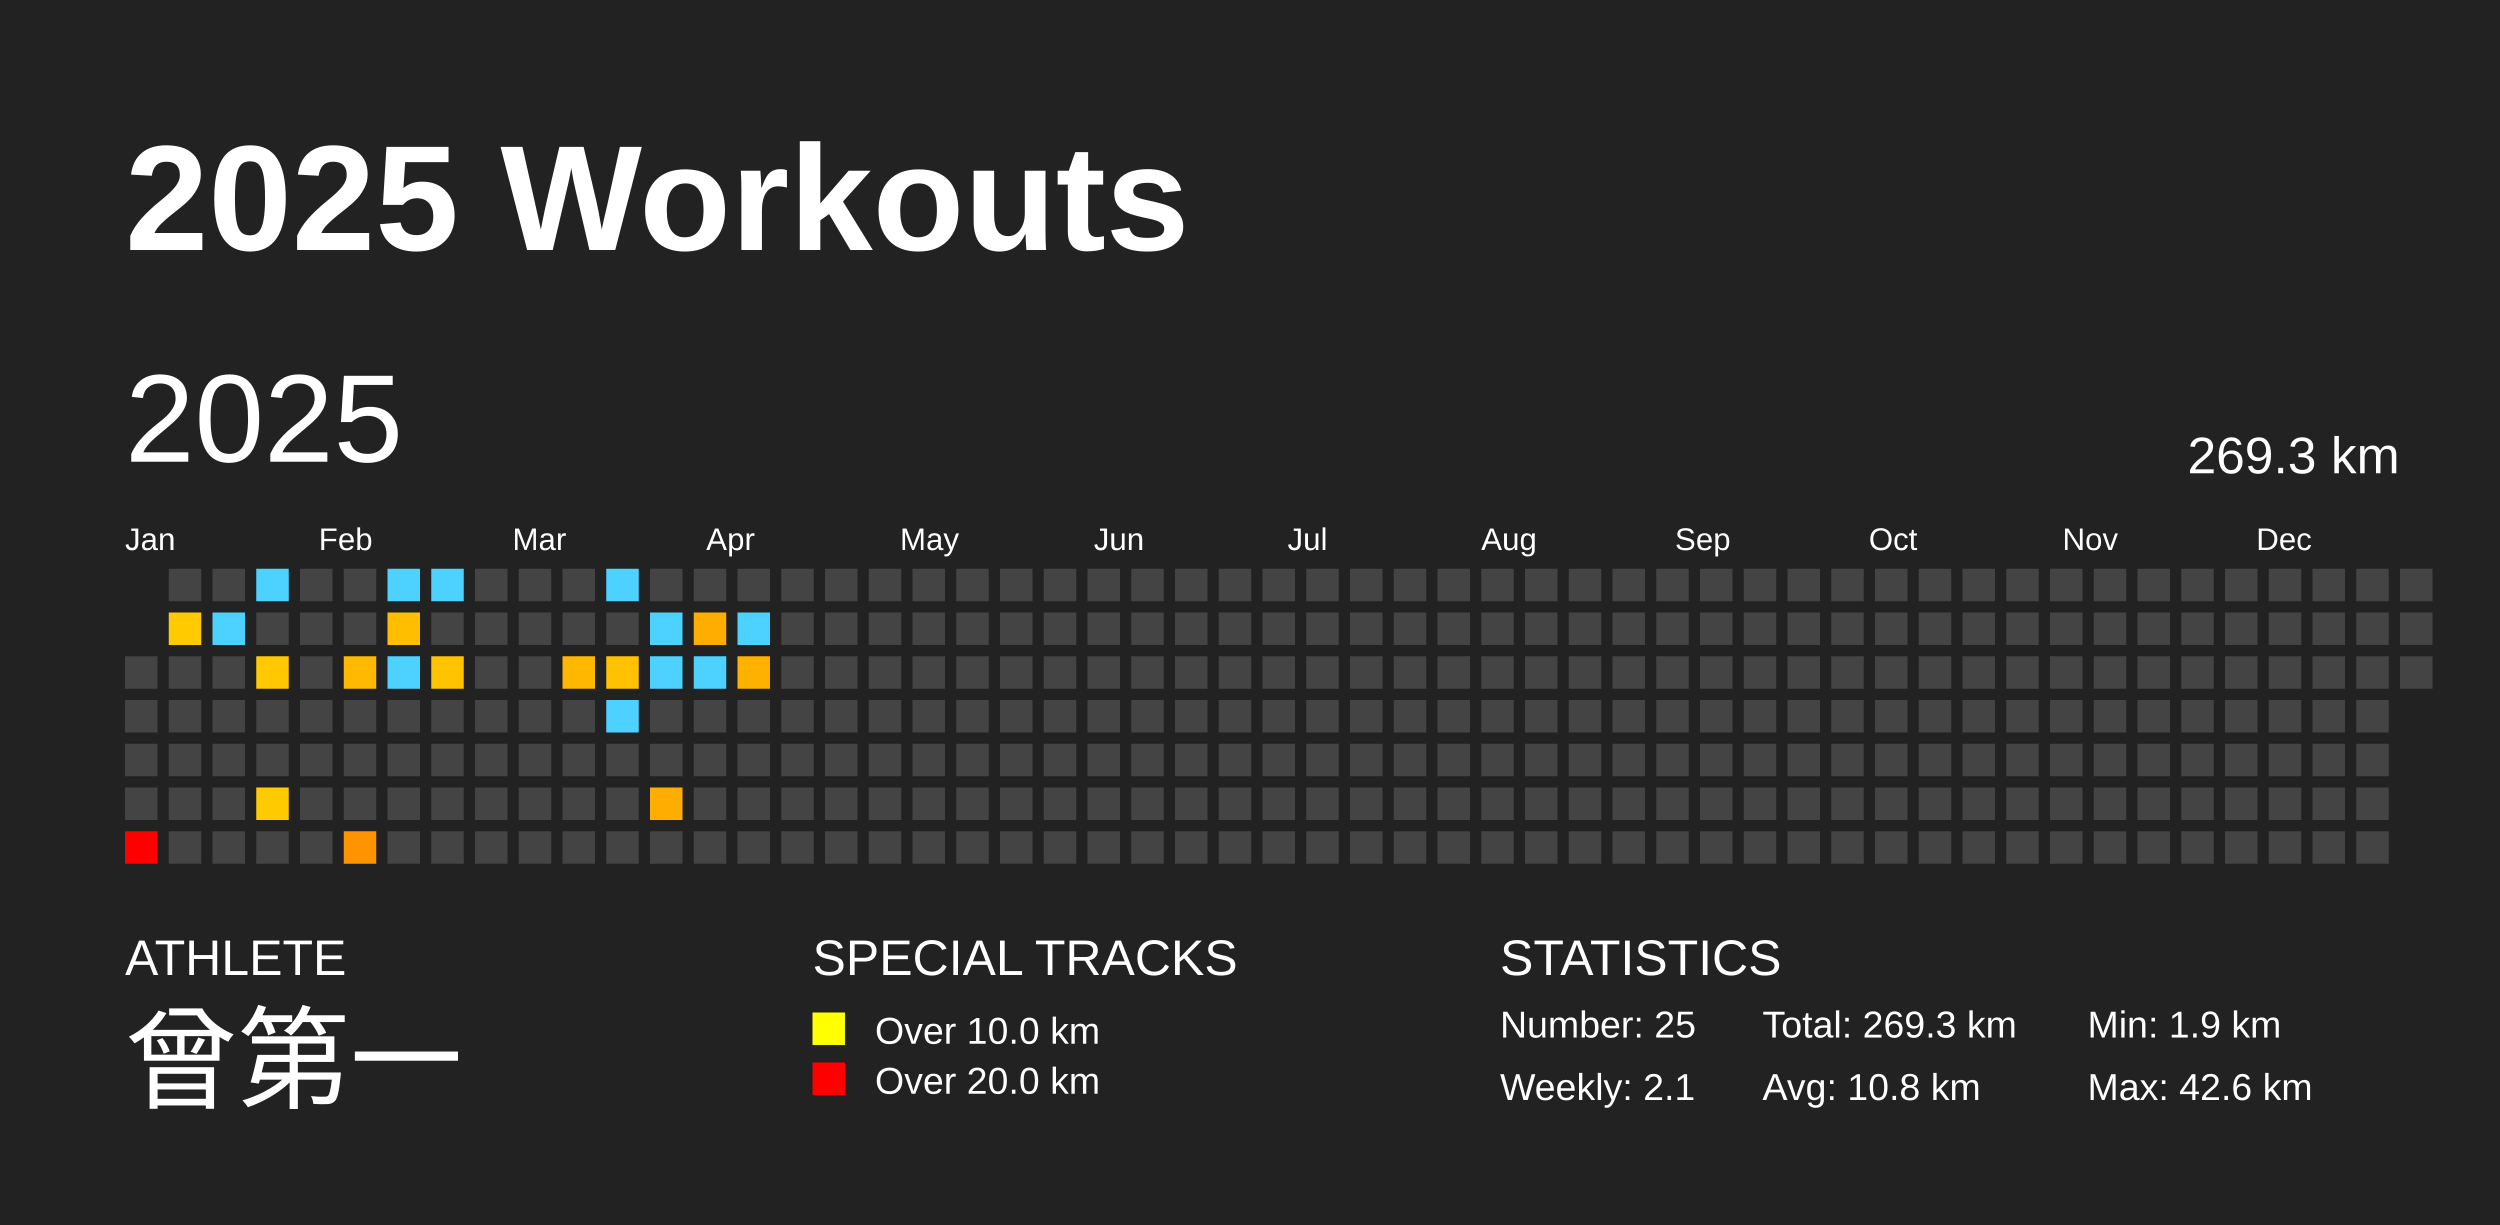
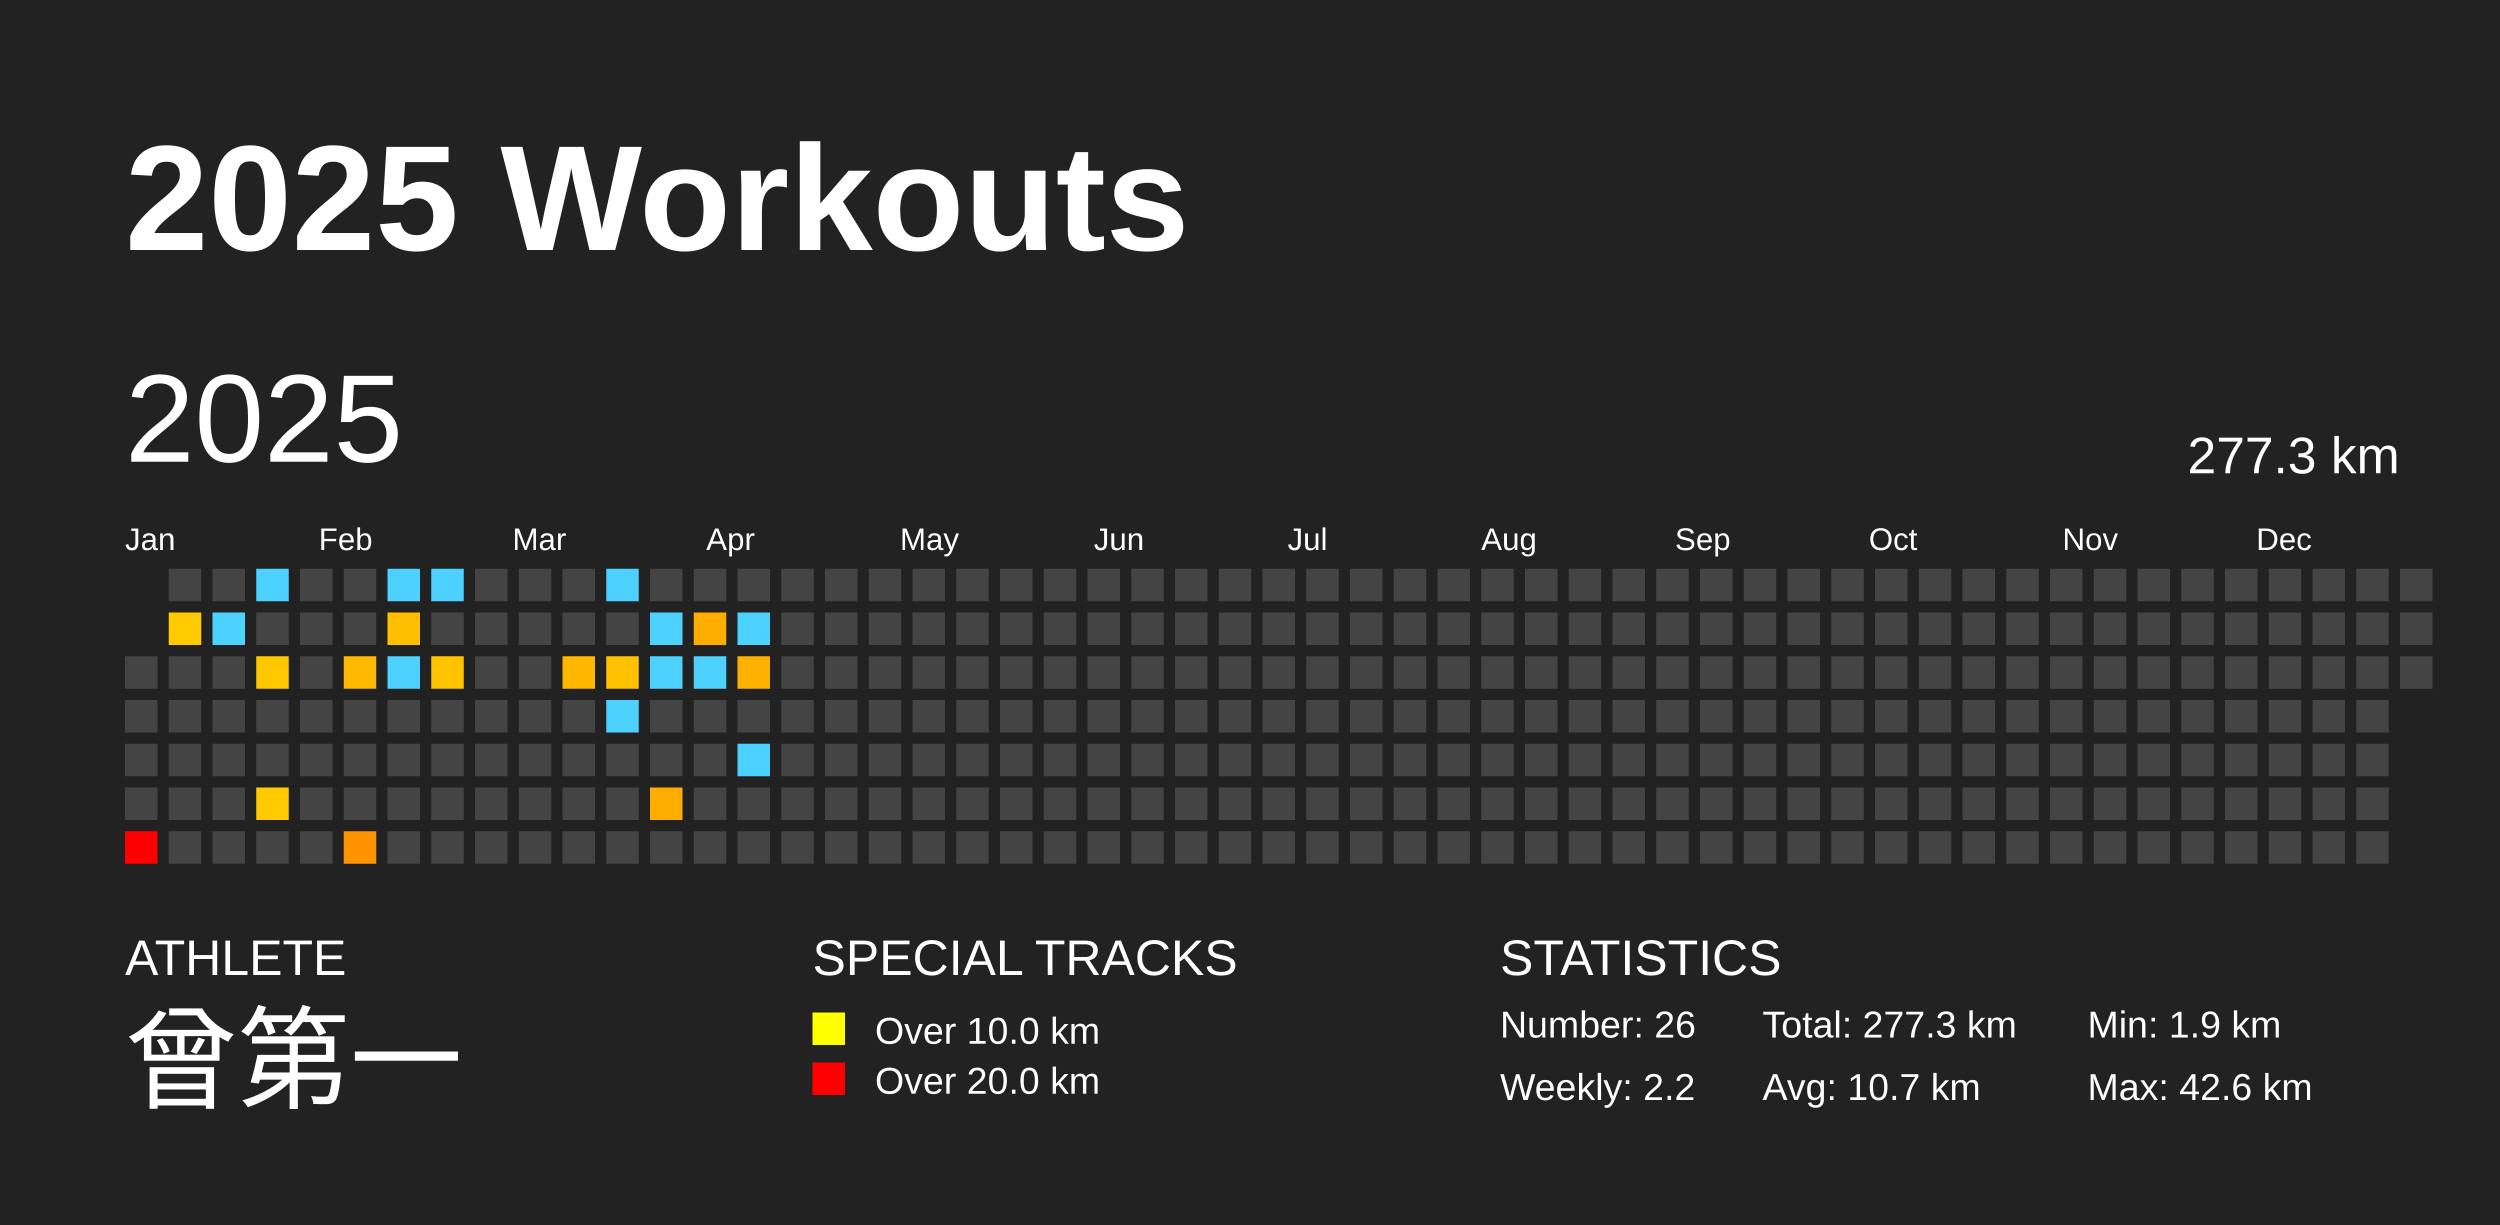
<svg xmlns="http://www.w3.org/2000/svg" baseProfile="full" height="98mm" version="1.1" viewBox="0,0,200,98" width="200mm">
  <defs />
  <rect fill="#222222" height="98" width="200" x="0" y="0" />
  <text fill="#FFFFFF" style="font-size:12px; font-family:Arial; font-weight:bold;" x="10" y="20">2025 Workouts</text>
  <text fill="#FFFFFF" style="font-size:4px; font-family:Arial" x="10" y="78">ATHLETE</text>
  <text fill="#FFFFFF" style="font-size:9px; font-family:Arial" x="10" y="88">曾第一</text>
  <text fill="#FFFFFF" style="font-size:4px; font-family:Arial" x="65" y="78">SPECIAL TRACKS</text>
  <rect fill="yellow" height="2.6" width="2.6" x="65" y="81" />
  <text fill="#FFFFFF" style="font-size:3px; font-family:Arial" x="70" y="83.5">Over 10.0 km</text>
  <rect fill="red" height="2.6" width="2.6" x="65" y="85" />
  <text fill="#FFFFFF" style="font-size:3px; font-family:Arial" x="70" y="87.5">Over 20.0 km</text>
  <text fill="#FFFFFF" style="font-size:4px; font-family:Arial" x="120" y="78">STATISTICS</text>
-   <text fill="#FFFFFF" style="font-size:3px; font-family:Arial" x="120" y="83">Number: 25</text>
-   <text fill="#FFFFFF" style="font-size:3px; font-family:Arial" x="120" y="88">Weekly: 2.1</text>
-   <text fill="#FFFFFF" style="font-size:3px; font-family:Arial" x="141" y="83">Total: 269.3 km</text>
-   <text fill="#FFFFFF" style="font-size:3px; font-family:Arial" x="141" y="88">Avg: 10.8 km</text>
+   <text fill="#FFFFFF" style="font-size:3px; font-family:Arial" x="120" y="83">Number: 26</text>
+   <text fill="#FFFFFF" style="font-size:3px; font-family:Arial" x="120" y="88">Weekly: 2.2</text>
+   <text fill="#FFFFFF" style="font-size:3px; font-family:Arial" x="141" y="83">Total: 277.3 km</text>
+   <text fill="#FFFFFF" style="font-size:3px; font-family:Arial" x="141" y="88">Avg: 10.7 km</text>
  <text fill="#FFFFFF" style="font-size:3px; font-family:Arial" x="167" y="83">Min: 1.9 km</text>
  <text fill="#FFFFFF" style="font-size:3px; font-family:Arial" x="167" y="88">Max: 42.6 km</text>
  <text dominant-baseline="hanging" fill="#FFFFFF" style="font-size:10.0px; font-family:Arial;" x="10" y="30">2025</text>
-   <text dominant-baseline="hanging" fill="#FFFFFF" style="font-size:4.125px; font-family:Arial;" x="175" y="35">269.3 km</text>
+   <text dominant-baseline="hanging" fill="#FFFFFF" style="font-size:4.125px; font-family:Arial;" x="175" y="35">277.3 km</text>
  <text fill="#FFFFFF" style="font-size:2.5px; font-family:Arial" x="10.0" y="44">Jan</text>
  <text fill="#FFFFFF" style="font-size:2.5px; font-family:Arial" x="25.5" y="44">Feb</text>
  <text fill="#FFFFFF" style="font-size:2.5px; font-family:Arial" x="41.0" y="44">Mar</text>
  <text fill="#FFFFFF" style="font-size:2.5px; font-family:Arial" x="56.5" y="44">Apr</text>
  <text fill="#FFFFFF" style="font-size:2.5px; font-family:Arial" x="72.0" y="44">May</text>
  <text fill="#FFFFFF" style="font-size:2.5px; font-family:Arial" x="87.5" y="44">Jun</text>
  <text fill="#FFFFFF" style="font-size:2.5px; font-family:Arial" x="103.0" y="44">Jul</text>
  <text fill="#FFFFFF" style="font-size:2.5px; font-family:Arial" x="118.5" y="44">Aug</text>
  <text fill="#FFFFFF" style="font-size:2.5px; font-family:Arial" x="134.0" y="44">Sep</text>
  <text fill="#FFFFFF" style="font-size:2.5px; font-family:Arial" x="149.5" y="44">Oct</text>
  <text fill="#FFFFFF" style="font-size:2.5px; font-family:Arial" x="165.0" y="44">Nov</text>
  <text fill="#FFFFFF" style="font-size:2.5px; font-family:Arial" x="180.5" y="44">Dec</text>
  <rect fill="#444444" height="2.6" width="2.6" x="10.0" y="52.5" />
  <rect fill="#444444" height="2.6" width="2.6" x="10.0" y="56.0" />
  <rect fill="#444444" height="2.6" width="2.6" x="10.0" y="59.5" />
  <rect fill="#444444" height="2.6" width="2.6" x="10.0" y="63.0" />
  <rect fill="red" height="2.6" width="2.6" x="10.0" y="66.5" />
  <rect fill="#444444" height="2.6" width="2.6" x="13.5" y="45.5" />
  <rect fill="#ffca00" height="2.6" width="2.6" x="13.5" y="49.0" />
  <rect fill="#444444" height="2.6" width="2.6" x="13.5" y="52.5" />
  <rect fill="#444444" height="2.6" width="2.6" x="13.5" y="56.0" />
  <rect fill="#444444" height="2.6" width="2.6" x="13.5" y="59.5" />
  <rect fill="#444444" height="2.6" width="2.6" x="13.5" y="63.0" />
  <rect fill="#444444" height="2.6" width="2.6" x="13.5" y="66.5" />
  <rect fill="#444444" height="2.6" width="2.6" x="17.0" y="45.5" />
  <rect fill="#4dd2ff" height="2.6" width="2.6" x="17.0" y="49.0" />
  <rect fill="#444444" height="2.6" width="2.6" x="17.0" y="52.5" />
  <rect fill="#444444" height="2.6" width="2.6" x="17.0" y="56.0" />
  <rect fill="#444444" height="2.6" width="2.6" x="17.0" y="59.5" />
  <rect fill="#444444" height="2.6" width="2.6" x="17.0" y="63.0" />
  <rect fill="#444444" height="2.6" width="2.6" x="17.0" y="66.5" />
  <rect fill="#4dd2ff" height="2.6" width="2.6" x="20.5" y="45.5" />
  <rect fill="#444444" height="2.6" width="2.6" x="20.5" y="49.0" />
  <rect fill="#ffc800" height="2.6" width="2.6" x="20.5" y="52.5" />
  <rect fill="#444444" height="2.6" width="2.6" x="20.5" y="56.0" />
  <rect fill="#444444" height="2.6" width="2.6" x="20.5" y="59.5" />
  <rect fill="#ffcb00" height="2.6" width="2.6" x="20.5" y="63.0" />
  <rect fill="#444444" height="2.6" width="2.6" x="20.5" y="66.5" />
  <rect fill="#444444" height="2.6" width="2.6" x="24.0" y="45.5" />
  <rect fill="#444444" height="2.6" width="2.6" x="24.0" y="49.0" />
  <rect fill="#444444" height="2.6" width="2.6" x="24.0" y="52.5" />
  <rect fill="#444444" height="2.6" width="2.6" x="24.0" y="56.0" />
  <rect fill="#444444" height="2.6" width="2.6" x="24.0" y="59.5" />
  <rect fill="#444444" height="2.6" width="2.6" x="24.0" y="63.0" />
  <rect fill="#444444" height="2.6" width="2.6" x="24.0" y="66.5" />
  <rect fill="#444444" height="2.6" width="2.6" x="27.5" y="45.5" />
  <rect fill="#444444" height="2.6" width="2.6" x="27.5" y="49.0" />
  <rect fill="#ffb900" height="2.6" width="2.6" x="27.5" y="52.5" />
  <rect fill="#444444" height="2.6" width="2.6" x="27.5" y="56.0" />
  <rect fill="#444444" height="2.6" width="2.6" x="27.5" y="59.5" />
  <rect fill="#444444" height="2.6" width="2.6" x="27.5" y="63.0" />
  <rect fill="#ff9400" height="2.6" width="2.6" x="27.5" y="66.5" />
  <rect fill="#4dd2ff" height="2.6" width="2.6" x="31.0" y="45.5" />
  <rect fill="#ffbf00" height="2.6" width="2.6" x="31.0" y="49.0" />
  <rect fill="#4dd2ff" height="2.6" width="2.6" x="31.0" y="52.5" />
  <rect fill="#444444" height="2.6" width="2.6" x="31.0" y="56.0" />
  <rect fill="#444444" height="2.6" width="2.6" x="31.0" y="59.5" />
  <rect fill="#444444" height="2.6" width="2.6" x="31.0" y="63.0" />
  <rect fill="#444444" height="2.6" width="2.6" x="31.0" y="66.5" />
  <rect fill="#4dd2ff" height="2.6" width="2.6" x="34.5" y="45.5" />
  <rect fill="#444444" height="2.6" width="2.6" x="34.5" y="49.0" />
  <rect fill="#ffc300" height="2.6" width="2.6" x="34.5" y="52.5" />
  <rect fill="#444444" height="2.6" width="2.6" x="34.5" y="56.0" />
  <rect fill="#444444" height="2.6" width="2.6" x="34.5" y="59.5" />
  <rect fill="#444444" height="2.6" width="2.6" x="34.5" y="63.0" />
  <rect fill="#444444" height="2.6" width="2.6" x="34.5" y="66.5" />
  <rect fill="#444444" height="2.6" width="2.6" x="38.0" y="45.5" />
  <rect fill="#444444" height="2.6" width="2.6" x="38.0" y="49.0" />
  <rect fill="#444444" height="2.6" width="2.6" x="38.0" y="52.5" />
  <rect fill="#444444" height="2.6" width="2.6" x="38.0" y="56.0" />
  <rect fill="#444444" height="2.6" width="2.6" x="38.0" y="59.5" />
  <rect fill="#444444" height="2.6" width="2.6" x="38.0" y="63.0" />
  <rect fill="#444444" height="2.6" width="2.6" x="38.0" y="66.5" />
  <rect fill="#444444" height="2.6" width="2.6" x="41.5" y="45.5" />
  <rect fill="#444444" height="2.6" width="2.6" x="41.5" y="49.0" />
  <rect fill="#444444" height="2.6" width="2.6" x="41.5" y="52.5" />
  <rect fill="#444444" height="2.6" width="2.6" x="41.5" y="56.0" />
  <rect fill="#444444" height="2.6" width="2.6" x="41.5" y="59.5" />
  <rect fill="#444444" height="2.6" width="2.6" x="41.5" y="63.0" />
  <rect fill="#444444" height="2.6" width="2.6" x="41.5" y="66.5" />
  <rect fill="#444444" height="2.6" width="2.6" x="45.0" y="45.5" />
  <rect fill="#444444" height="2.6" width="2.6" x="45.0" y="49.0" />
  <rect fill="#ffb700" height="2.6" width="2.6" x="45.0" y="52.5" />
  <rect fill="#444444" height="2.6" width="2.6" x="45.0" y="56.0" />
  <rect fill="#444444" height="2.6" width="2.6" x="45.0" y="59.5" />
  <rect fill="#444444" height="2.6" width="2.6" x="45.0" y="63.0" />
  <rect fill="#444444" height="2.6" width="2.6" x="45.0" y="66.5" />
  <rect fill="#4dd2ff" height="2.6" width="2.6" x="48.5" y="45.5" />
  <rect fill="#444444" height="2.6" width="2.6" x="48.5" y="49.0" />
  <rect fill="#ffc100" height="2.6" width="2.6" x="48.5" y="52.5" />
  <rect fill="#4dd2ff" height="2.6" width="2.6" x="48.5" y="56.0" />
  <rect fill="#444444" height="2.6" width="2.6" x="48.5" y="59.5" />
  <rect fill="#444444" height="2.6" width="2.6" x="48.5" y="63.0" />
  <rect fill="#444444" height="2.6" width="2.6" x="48.5" y="66.5" />
  <rect fill="#444444" height="2.6" width="2.6" x="52.0" y="45.5" />
  <rect fill="#4dd2ff" height="2.6" width="2.6" x="52.0" y="49.0" />
  <rect fill="#4dd2ff" height="2.6" width="2.6" x="52.0" y="52.5" />
  <rect fill="#444444" height="2.6" width="2.6" x="52.0" y="56.0" />
  <rect fill="#444444" height="2.6" width="2.6" x="52.0" y="59.5" />
  <rect fill="#ffae00" height="2.6" width="2.6" x="52.0" y="63.0" />
  <rect fill="#444444" height="2.6" width="2.6" x="52.0" y="66.5" />
  <rect fill="#444444" height="2.6" width="2.6" x="55.5" y="45.5" />
  <rect fill="#ffae00" height="2.6" width="2.6" x="55.5" y="49.0" />
  <rect fill="#4dd2ff" height="2.6" width="2.6" x="55.5" y="52.5" />
  <rect fill="#444444" height="2.6" width="2.6" x="55.5" y="56.0" />
  <rect fill="#444444" height="2.6" width="2.6" x="55.5" y="59.5" />
  <rect fill="#444444" height="2.6" width="2.6" x="55.5" y="63.0" />
  <rect fill="#444444" height="2.6" width="2.6" x="55.5" y="66.5" />
  <rect fill="#444444" height="2.6" width="2.6" x="59.0" y="45.5" />
  <rect fill="#4dd2ff" height="2.6" width="2.6" x="59.0" y="49.0" />
  <rect fill="#ffb100" height="2.6" width="2.6" x="59.0" y="52.5" />
  <rect fill="#444444" height="2.6" width="2.6" x="59.0" y="56.0" />
-   <rect fill="#444444" height="2.6" width="2.6" x="59.0" y="59.5" />
+   <rect fill="#4dd2ff" height="2.6" width="2.6" x="59.0" y="59.5" />
  <rect fill="#444444" height="2.6" width="2.6" x="59.0" y="63.0" />
  <rect fill="#444444" height="2.6" width="2.6" x="59.0" y="66.5" />
  <rect fill="#444444" height="2.6" width="2.6" x="62.5" y="45.5" />
  <rect fill="#444444" height="2.6" width="2.6" x="62.5" y="49.0" />
  <rect fill="#444444" height="2.6" width="2.6" x="62.5" y="52.5" />
  <rect fill="#444444" height="2.6" width="2.6" x="62.5" y="56.0" />
  <rect fill="#444444" height="2.6" width="2.6" x="62.5" y="59.5" />
  <rect fill="#444444" height="2.6" width="2.6" x="62.5" y="63.0" />
  <rect fill="#444444" height="2.6" width="2.6" x="62.5" y="66.5" />
  <rect fill="#444444" height="2.6" width="2.6" x="66.0" y="45.5" />
  <rect fill="#444444" height="2.6" width="2.6" x="66.0" y="49.0" />
  <rect fill="#444444" height="2.6" width="2.6" x="66.0" y="52.5" />
  <rect fill="#444444" height="2.6" width="2.6" x="66.0" y="56.0" />
  <rect fill="#444444" height="2.6" width="2.6" x="66.0" y="59.5" />
  <rect fill="#444444" height="2.6" width="2.6" x="66.0" y="63.0" />
  <rect fill="#444444" height="2.6" width="2.6" x="66.0" y="66.5" />
  <rect fill="#444444" height="2.6" width="2.6" x="69.5" y="45.5" />
  <rect fill="#444444" height="2.6" width="2.6" x="69.5" y="49.0" />
  <rect fill="#444444" height="2.6" width="2.6" x="69.5" y="52.5" />
  <rect fill="#444444" height="2.6" width="2.6" x="69.5" y="56.0" />
  <rect fill="#444444" height="2.6" width="2.6" x="69.5" y="59.5" />
  <rect fill="#444444" height="2.6" width="2.6" x="69.5" y="63.0" />
  <rect fill="#444444" height="2.6" width="2.6" x="69.5" y="66.5" />
  <rect fill="#444444" height="2.6" width="2.6" x="73.0" y="45.5" />
  <rect fill="#444444" height="2.6" width="2.6" x="73.0" y="49.0" />
  <rect fill="#444444" height="2.6" width="2.6" x="73.0" y="52.5" />
  <rect fill="#444444" height="2.6" width="2.6" x="73.0" y="56.0" />
  <rect fill="#444444" height="2.6" width="2.6" x="73.0" y="59.5" />
  <rect fill="#444444" height="2.6" width="2.6" x="73.0" y="63.0" />
  <rect fill="#444444" height="2.6" width="2.6" x="73.0" y="66.5" />
  <rect fill="#444444" height="2.6" width="2.6" x="76.5" y="45.5" />
  <rect fill="#444444" height="2.6" width="2.6" x="76.5" y="49.0" />
  <rect fill="#444444" height="2.6" width="2.6" x="76.5" y="52.5" />
  <rect fill="#444444" height="2.6" width="2.6" x="76.5" y="56.0" />
  <rect fill="#444444" height="2.6" width="2.6" x="76.5" y="59.5" />
  <rect fill="#444444" height="2.6" width="2.6" x="76.5" y="63.0" />
  <rect fill="#444444" height="2.6" width="2.6" x="76.5" y="66.5" />
  <rect fill="#444444" height="2.6" width="2.6" x="80.0" y="45.5" />
  <rect fill="#444444" height="2.6" width="2.6" x="80.0" y="49.0" />
  <rect fill="#444444" height="2.6" width="2.6" x="80.0" y="52.5" />
  <rect fill="#444444" height="2.6" width="2.6" x="80.0" y="56.0" />
  <rect fill="#444444" height="2.6" width="2.6" x="80.0" y="59.5" />
  <rect fill="#444444" height="2.6" width="2.6" x="80.0" y="63.0" />
  <rect fill="#444444" height="2.6" width="2.6" x="80.0" y="66.5" />
  <rect fill="#444444" height="2.6" width="2.6" x="83.5" y="45.5" />
  <rect fill="#444444" height="2.6" width="2.6" x="83.5" y="49.0" />
  <rect fill="#444444" height="2.6" width="2.6" x="83.5" y="52.5" />
  <rect fill="#444444" height="2.6" width="2.6" x="83.5" y="56.0" />
  <rect fill="#444444" height="2.6" width="2.6" x="83.5" y="59.5" />
  <rect fill="#444444" height="2.6" width="2.6" x="83.5" y="63.0" />
  <rect fill="#444444" height="2.6" width="2.6" x="83.5" y="66.5" />
  <rect fill="#444444" height="2.6" width="2.6" x="87.0" y="45.5" />
  <rect fill="#444444" height="2.6" width="2.6" x="87.0" y="49.0" />
  <rect fill="#444444" height="2.6" width="2.6" x="87.0" y="52.5" />
  <rect fill="#444444" height="2.6" width="2.6" x="87.0" y="56.0" />
  <rect fill="#444444" height="2.6" width="2.6" x="87.0" y="59.5" />
  <rect fill="#444444" height="2.6" width="2.6" x="87.0" y="63.0" />
  <rect fill="#444444" height="2.6" width="2.6" x="87.0" y="66.5" />
  <rect fill="#444444" height="2.6" width="2.6" x="90.5" y="45.5" />
  <rect fill="#444444" height="2.6" width="2.6" x="90.5" y="49.0" />
  <rect fill="#444444" height="2.6" width="2.6" x="90.5" y="52.5" />
  <rect fill="#444444" height="2.6" width="2.6" x="90.5" y="56.0" />
  <rect fill="#444444" height="2.6" width="2.6" x="90.5" y="59.5" />
  <rect fill="#444444" height="2.6" width="2.6" x="90.5" y="63.0" />
  <rect fill="#444444" height="2.6" width="2.6" x="90.5" y="66.5" />
  <rect fill="#444444" height="2.6" width="2.6" x="94.0" y="45.5" />
  <rect fill="#444444" height="2.6" width="2.6" x="94.0" y="49.0" />
  <rect fill="#444444" height="2.6" width="2.6" x="94.0" y="52.5" />
  <rect fill="#444444" height="2.6" width="2.6" x="94.0" y="56.0" />
  <rect fill="#444444" height="2.6" width="2.6" x="94.0" y="59.5" />
  <rect fill="#444444" height="2.6" width="2.6" x="94.0" y="63.0" />
  <rect fill="#444444" height="2.6" width="2.6" x="94.0" y="66.5" />
  <rect fill="#444444" height="2.6" width="2.6" x="97.5" y="45.5" />
  <rect fill="#444444" height="2.6" width="2.6" x="97.5" y="49.0" />
  <rect fill="#444444" height="2.6" width="2.6" x="97.5" y="52.5" />
  <rect fill="#444444" height="2.6" width="2.6" x="97.5" y="56.0" />
  <rect fill="#444444" height="2.6" width="2.6" x="97.5" y="59.5" />
  <rect fill="#444444" height="2.6" width="2.6" x="97.5" y="63.0" />
  <rect fill="#444444" height="2.6" width="2.6" x="97.5" y="66.5" />
  <rect fill="#444444" height="2.6" width="2.6" x="101.0" y="45.5" />
  <rect fill="#444444" height="2.6" width="2.6" x="101.0" y="49.0" />
  <rect fill="#444444" height="2.6" width="2.6" x="101.0" y="52.5" />
  <rect fill="#444444" height="2.6" width="2.6" x="101.0" y="56.0" />
  <rect fill="#444444" height="2.6" width="2.6" x="101.0" y="59.5" />
  <rect fill="#444444" height="2.6" width="2.6" x="101.0" y="63.0" />
  <rect fill="#444444" height="2.6" width="2.6" x="101.0" y="66.5" />
  <rect fill="#444444" height="2.6" width="2.6" x="104.5" y="45.5" />
  <rect fill="#444444" height="2.6" width="2.6" x="104.5" y="49.0" />
  <rect fill="#444444" height="2.6" width="2.6" x="104.5" y="52.5" />
  <rect fill="#444444" height="2.6" width="2.6" x="104.5" y="56.0" />
  <rect fill="#444444" height="2.6" width="2.6" x="104.5" y="59.5" />
  <rect fill="#444444" height="2.6" width="2.6" x="104.5" y="63.0" />
  <rect fill="#444444" height="2.6" width="2.6" x="104.5" y="66.5" />
  <rect fill="#444444" height="2.6" width="2.6" x="108.0" y="45.5" />
  <rect fill="#444444" height="2.6" width="2.6" x="108.0" y="49.0" />
  <rect fill="#444444" height="2.6" width="2.6" x="108.0" y="52.5" />
  <rect fill="#444444" height="2.6" width="2.6" x="108.0" y="56.0" />
  <rect fill="#444444" height="2.6" width="2.6" x="108.0" y="59.5" />
  <rect fill="#444444" height="2.6" width="2.6" x="108.0" y="63.0" />
  <rect fill="#444444" height="2.6" width="2.6" x="108.0" y="66.5" />
  <rect fill="#444444" height="2.6" width="2.6" x="111.5" y="45.5" />
  <rect fill="#444444" height="2.6" width="2.6" x="111.5" y="49.0" />
  <rect fill="#444444" height="2.6" width="2.6" x="111.5" y="52.5" />
  <rect fill="#444444" height="2.6" width="2.6" x="111.5" y="56.0" />
  <rect fill="#444444" height="2.6" width="2.6" x="111.5" y="59.5" />
  <rect fill="#444444" height="2.6" width="2.6" x="111.5" y="63.0" />
  <rect fill="#444444" height="2.6" width="2.6" x="111.5" y="66.5" />
  <rect fill="#444444" height="2.6" width="2.6" x="115.0" y="45.5" />
  <rect fill="#444444" height="2.6" width="2.6" x="115.0" y="49.0" />
  <rect fill="#444444" height="2.6" width="2.6" x="115.0" y="52.5" />
  <rect fill="#444444" height="2.6" width="2.6" x="115.0" y="56.0" />
  <rect fill="#444444" height="2.6" width="2.6" x="115.0" y="59.5" />
  <rect fill="#444444" height="2.6" width="2.6" x="115.0" y="63.0" />
  <rect fill="#444444" height="2.6" width="2.6" x="115.0" y="66.5" />
  <rect fill="#444444" height="2.6" width="2.6" x="118.5" y="45.5" />
  <rect fill="#444444" height="2.6" width="2.6" x="118.5" y="49.0" />
  <rect fill="#444444" height="2.6" width="2.6" x="118.5" y="52.5" />
  <rect fill="#444444" height="2.6" width="2.6" x="118.5" y="56.0" />
  <rect fill="#444444" height="2.6" width="2.6" x="118.5" y="59.5" />
  <rect fill="#444444" height="2.6" width="2.6" x="118.5" y="63.0" />
  <rect fill="#444444" height="2.6" width="2.6" x="118.5" y="66.5" />
  <rect fill="#444444" height="2.6" width="2.6" x="122.0" y="45.5" />
  <rect fill="#444444" height="2.6" width="2.6" x="122.0" y="49.0" />
  <rect fill="#444444" height="2.6" width="2.6" x="122.0" y="52.5" />
  <rect fill="#444444" height="2.6" width="2.6" x="122.0" y="56.0" />
  <rect fill="#444444" height="2.6" width="2.6" x="122.0" y="59.5" />
  <rect fill="#444444" height="2.6" width="2.6" x="122.0" y="63.0" />
  <rect fill="#444444" height="2.6" width="2.6" x="122.0" y="66.5" />
  <rect fill="#444444" height="2.6" width="2.6" x="125.5" y="45.5" />
  <rect fill="#444444" height="2.6" width="2.6" x="125.5" y="49.0" />
  <rect fill="#444444" height="2.6" width="2.6" x="125.5" y="52.5" />
  <rect fill="#444444" height="2.6" width="2.6" x="125.5" y="56.0" />
  <rect fill="#444444" height="2.6" width="2.6" x="125.5" y="59.5" />
  <rect fill="#444444" height="2.6" width="2.6" x="125.5" y="63.0" />
  <rect fill="#444444" height="2.6" width="2.6" x="125.5" y="66.5" />
  <rect fill="#444444" height="2.6" width="2.6" x="129.0" y="45.5" />
  <rect fill="#444444" height="2.6" width="2.6" x="129.0" y="49.0" />
  <rect fill="#444444" height="2.6" width="2.6" x="129.0" y="52.5" />
  <rect fill="#444444" height="2.6" width="2.6" x="129.0" y="56.0" />
  <rect fill="#444444" height="2.6" width="2.6" x="129.0" y="59.5" />
  <rect fill="#444444" height="2.6" width="2.6" x="129.0" y="63.0" />
  <rect fill="#444444" height="2.6" width="2.6" x="129.0" y="66.5" />
  <rect fill="#444444" height="2.6" width="2.6" x="132.5" y="45.5" />
  <rect fill="#444444" height="2.6" width="2.6" x="132.5" y="49.0" />
  <rect fill="#444444" height="2.6" width="2.6" x="132.5" y="52.5" />
  <rect fill="#444444" height="2.6" width="2.6" x="132.5" y="56.0" />
  <rect fill="#444444" height="2.6" width="2.6" x="132.5" y="59.5" />
  <rect fill="#444444" height="2.6" width="2.6" x="132.5" y="63.0" />
  <rect fill="#444444" height="2.6" width="2.6" x="132.5" y="66.5" />
  <rect fill="#444444" height="2.6" width="2.6" x="136.0" y="45.5" />
  <rect fill="#444444" height="2.6" width="2.6" x="136.0" y="49.0" />
  <rect fill="#444444" height="2.6" width="2.6" x="136.0" y="52.5" />
  <rect fill="#444444" height="2.6" width="2.6" x="136.0" y="56.0" />
  <rect fill="#444444" height="2.6" width="2.6" x="136.0" y="59.5" />
  <rect fill="#444444" height="2.6" width="2.6" x="136.0" y="63.0" />
  <rect fill="#444444" height="2.6" width="2.6" x="136.0" y="66.5" />
  <rect fill="#444444" height="2.6" width="2.6" x="139.5" y="45.5" />
  <rect fill="#444444" height="2.6" width="2.6" x="139.5" y="49.0" />
  <rect fill="#444444" height="2.6" width="2.6" x="139.5" y="52.5" />
  <rect fill="#444444" height="2.6" width="2.6" x="139.5" y="56.0" />
  <rect fill="#444444" height="2.6" width="2.6" x="139.5" y="59.5" />
  <rect fill="#444444" height="2.6" width="2.6" x="139.5" y="63.0" />
  <rect fill="#444444" height="2.6" width="2.6" x="139.5" y="66.5" />
  <rect fill="#444444" height="2.6" width="2.6" x="143.0" y="45.5" />
  <rect fill="#444444" height="2.6" width="2.6" x="143.0" y="49.0" />
  <rect fill="#444444" height="2.6" width="2.6" x="143.0" y="52.5" />
  <rect fill="#444444" height="2.6" width="2.6" x="143.0" y="56.0" />
  <rect fill="#444444" height="2.6" width="2.6" x="143.0" y="59.5" />
  <rect fill="#444444" height="2.6" width="2.6" x="143.0" y="63.0" />
  <rect fill="#444444" height="2.6" width="2.6" x="143.0" y="66.5" />
  <rect fill="#444444" height="2.6" width="2.6" x="146.5" y="45.5" />
  <rect fill="#444444" height="2.6" width="2.6" x="146.5" y="49.0" />
  <rect fill="#444444" height="2.6" width="2.6" x="146.5" y="52.5" />
  <rect fill="#444444" height="2.6" width="2.6" x="146.5" y="56.0" />
  <rect fill="#444444" height="2.6" width="2.6" x="146.5" y="59.5" />
  <rect fill="#444444" height="2.6" width="2.6" x="146.5" y="63.0" />
  <rect fill="#444444" height="2.6" width="2.6" x="146.5" y="66.5" />
  <rect fill="#444444" height="2.6" width="2.6" x="150.0" y="45.5" />
  <rect fill="#444444" height="2.6" width="2.6" x="150.0" y="49.0" />
  <rect fill="#444444" height="2.6" width="2.6" x="150.0" y="52.5" />
  <rect fill="#444444" height="2.6" width="2.6" x="150.0" y="56.0" />
  <rect fill="#444444" height="2.6" width="2.6" x="150.0" y="59.5" />
  <rect fill="#444444" height="2.6" width="2.6" x="150.0" y="63.0" />
  <rect fill="#444444" height="2.6" width="2.6" x="150.0" y="66.5" />
  <rect fill="#444444" height="2.6" width="2.6" x="153.5" y="45.5" />
  <rect fill="#444444" height="2.6" width="2.6" x="153.5" y="49.0" />
  <rect fill="#444444" height="2.6" width="2.6" x="153.5" y="52.5" />
  <rect fill="#444444" height="2.6" width="2.6" x="153.5" y="56.0" />
  <rect fill="#444444" height="2.6" width="2.6" x="153.5" y="59.5" />
  <rect fill="#444444" height="2.6" width="2.6" x="153.5" y="63.0" />
  <rect fill="#444444" height="2.6" width="2.6" x="153.5" y="66.5" />
  <rect fill="#444444" height="2.6" width="2.6" x="157.0" y="45.5" />
  <rect fill="#444444" height="2.6" width="2.6" x="157.0" y="49.0" />
  <rect fill="#444444" height="2.6" width="2.6" x="157.0" y="52.5" />
  <rect fill="#444444" height="2.6" width="2.6" x="157.0" y="56.0" />
  <rect fill="#444444" height="2.6" width="2.6" x="157.0" y="59.5" />
  <rect fill="#444444" height="2.6" width="2.6" x="157.0" y="63.0" />
  <rect fill="#444444" height="2.6" width="2.6" x="157.0" y="66.5" />
  <rect fill="#444444" height="2.6" width="2.6" x="160.5" y="45.5" />
  <rect fill="#444444" height="2.6" width="2.6" x="160.5" y="49.0" />
  <rect fill="#444444" height="2.6" width="2.6" x="160.5" y="52.5" />
  <rect fill="#444444" height="2.6" width="2.6" x="160.5" y="56.0" />
  <rect fill="#444444" height="2.6" width="2.6" x="160.5" y="59.5" />
  <rect fill="#444444" height="2.6" width="2.6" x="160.5" y="63.0" />
  <rect fill="#444444" height="2.6" width="2.6" x="160.5" y="66.5" />
  <rect fill="#444444" height="2.6" width="2.6" x="164.0" y="45.5" />
  <rect fill="#444444" height="2.6" width="2.6" x="164.0" y="49.0" />
  <rect fill="#444444" height="2.6" width="2.6" x="164.0" y="52.5" />
  <rect fill="#444444" height="2.6" width="2.6" x="164.0" y="56.0" />
  <rect fill="#444444" height="2.6" width="2.6" x="164.0" y="59.5" />
  <rect fill="#444444" height="2.6" width="2.6" x="164.0" y="63.0" />
  <rect fill="#444444" height="2.6" width="2.6" x="164.0" y="66.5" />
  <rect fill="#444444" height="2.6" width="2.6" x="167.5" y="45.5" />
  <rect fill="#444444" height="2.6" width="2.6" x="167.5" y="49.0" />
  <rect fill="#444444" height="2.6" width="2.6" x="167.5" y="52.5" />
  <rect fill="#444444" height="2.6" width="2.6" x="167.5" y="56.0" />
  <rect fill="#444444" height="2.6" width="2.6" x="167.5" y="59.5" />
  <rect fill="#444444" height="2.6" width="2.6" x="167.5" y="63.0" />
  <rect fill="#444444" height="2.6" width="2.6" x="167.5" y="66.5" />
  <rect fill="#444444" height="2.6" width="2.6" x="171.0" y="45.5" />
  <rect fill="#444444" height="2.6" width="2.6" x="171.0" y="49.0" />
  <rect fill="#444444" height="2.6" width="2.6" x="171.0" y="52.5" />
  <rect fill="#444444" height="2.6" width="2.6" x="171.0" y="56.0" />
  <rect fill="#444444" height="2.6" width="2.6" x="171.0" y="59.5" />
  <rect fill="#444444" height="2.6" width="2.6" x="171.0" y="63.0" />
  <rect fill="#444444" height="2.6" width="2.6" x="171.0" y="66.5" />
  <rect fill="#444444" height="2.6" width="2.6" x="174.5" y="45.5" />
  <rect fill="#444444" height="2.6" width="2.6" x="174.5" y="49.0" />
  <rect fill="#444444" height="2.6" width="2.6" x="174.5" y="52.5" />
  <rect fill="#444444" height="2.6" width="2.6" x="174.5" y="56.0" />
  <rect fill="#444444" height="2.6" width="2.6" x="174.5" y="59.5" />
  <rect fill="#444444" height="2.6" width="2.6" x="174.5" y="63.0" />
  <rect fill="#444444" height="2.6" width="2.6" x="174.5" y="66.5" />
  <rect fill="#444444" height="2.6" width="2.6" x="178.0" y="45.5" />
  <rect fill="#444444" height="2.6" width="2.6" x="178.0" y="49.0" />
  <rect fill="#444444" height="2.6" width="2.6" x="178.0" y="52.5" />
  <rect fill="#444444" height="2.6" width="2.6" x="178.0" y="56.0" />
  <rect fill="#444444" height="2.6" width="2.6" x="178.0" y="59.5" />
  <rect fill="#444444" height="2.6" width="2.6" x="178.0" y="63.0" />
  <rect fill="#444444" height="2.6" width="2.6" x="178.0" y="66.5" />
  <rect fill="#444444" height="2.6" width="2.6" x="181.5" y="45.5" />
  <rect fill="#444444" height="2.6" width="2.6" x="181.5" y="49.0" />
  <rect fill="#444444" height="2.6" width="2.6" x="181.5" y="52.5" />
  <rect fill="#444444" height="2.6" width="2.6" x="181.5" y="56.0" />
  <rect fill="#444444" height="2.6" width="2.6" x="181.5" y="59.5" />
  <rect fill="#444444" height="2.6" width="2.6" x="181.5" y="63.0" />
  <rect fill="#444444" height="2.6" width="2.6" x="181.5" y="66.5" />
  <rect fill="#444444" height="2.6" width="2.6" x="185.0" y="45.5" />
  <rect fill="#444444" height="2.6" width="2.6" x="185.0" y="49.0" />
  <rect fill="#444444" height="2.6" width="2.6" x="185.0" y="52.5" />
  <rect fill="#444444" height="2.6" width="2.6" x="185.0" y="56.0" />
  <rect fill="#444444" height="2.6" width="2.6" x="185.0" y="59.5" />
  <rect fill="#444444" height="2.6" width="2.6" x="185.0" y="63.0" />
  <rect fill="#444444" height="2.6" width="2.6" x="185.0" y="66.5" />
  <rect fill="#444444" height="2.6" width="2.6" x="188.5" y="45.5" />
  <rect fill="#444444" height="2.6" width="2.6" x="188.5" y="49.0" />
  <rect fill="#444444" height="2.6" width="2.6" x="188.5" y="52.5" />
  <rect fill="#444444" height="2.6" width="2.6" x="188.5" y="56.0" />
  <rect fill="#444444" height="2.6" width="2.6" x="188.5" y="59.5" />
  <rect fill="#444444" height="2.6" width="2.6" x="188.5" y="63.0" />
  <rect fill="#444444" height="2.6" width="2.6" x="188.5" y="66.5" />
  <rect fill="#444444" height="2.6" width="2.6" x="192.0" y="45.5" />
  <rect fill="#444444" height="2.6" width="2.6" x="192.0" y="49.0" />
  <rect fill="#444444" height="2.6" width="2.6" x="192.0" y="52.5" />
</svg>
